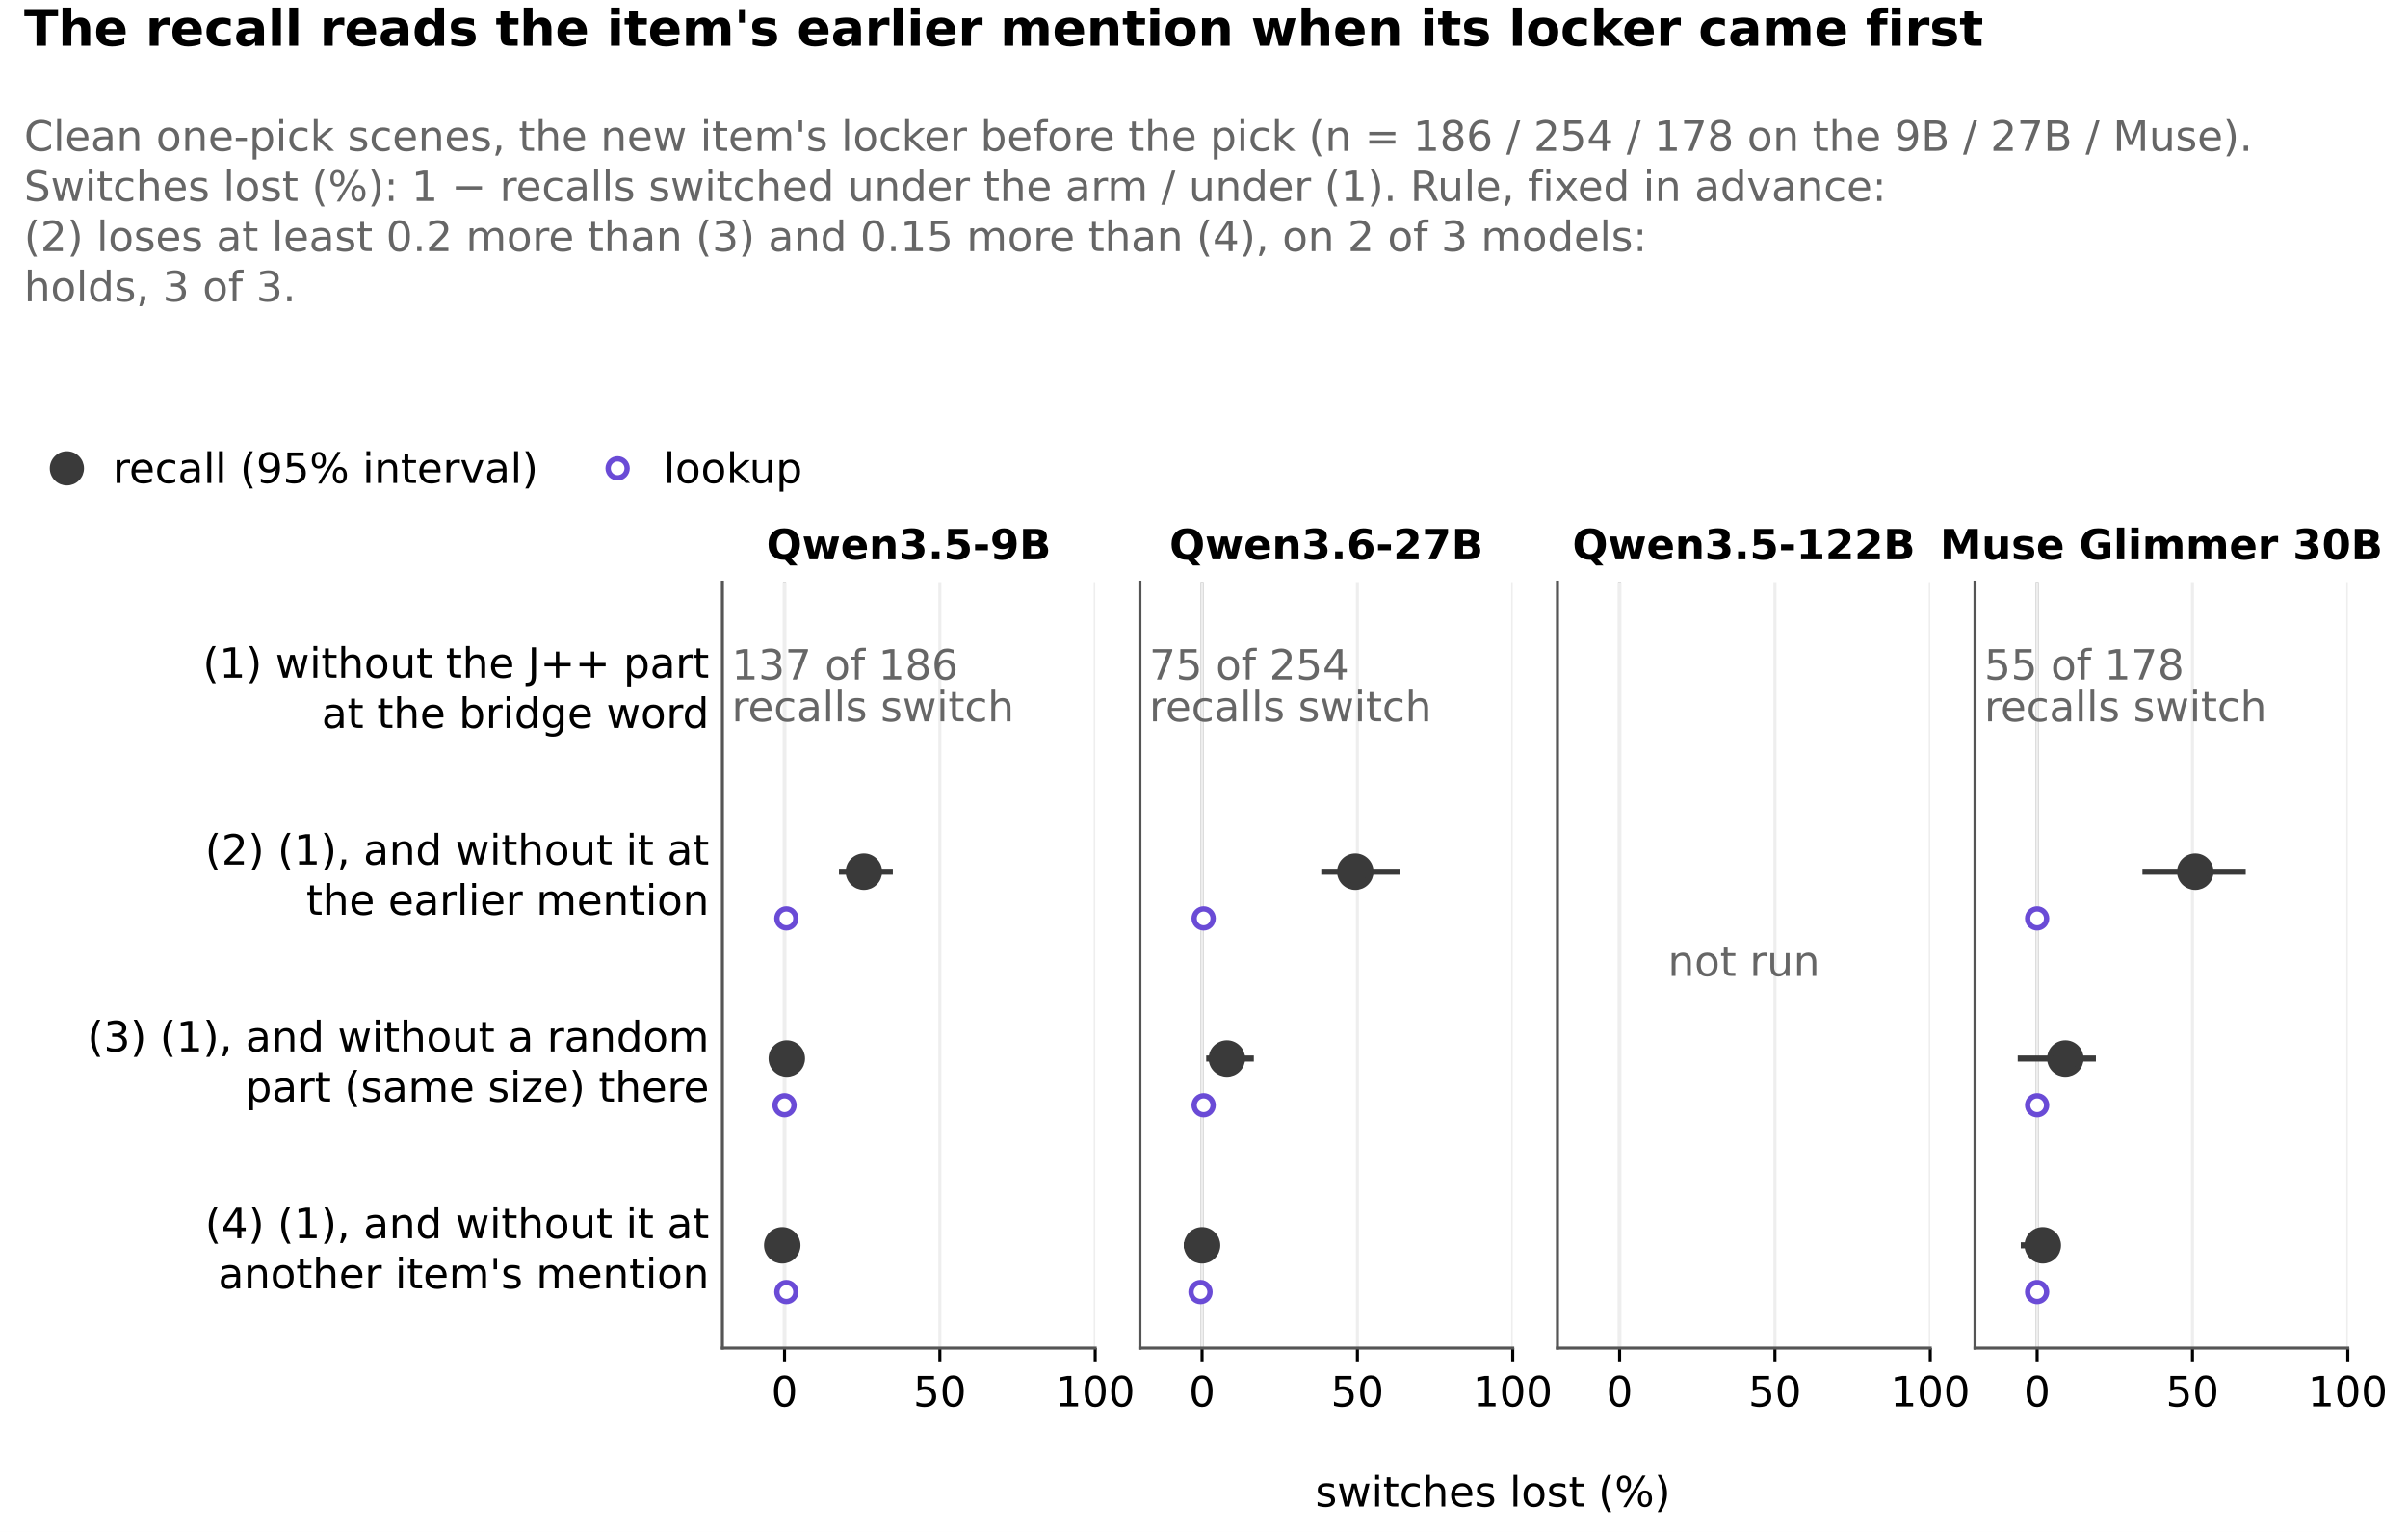
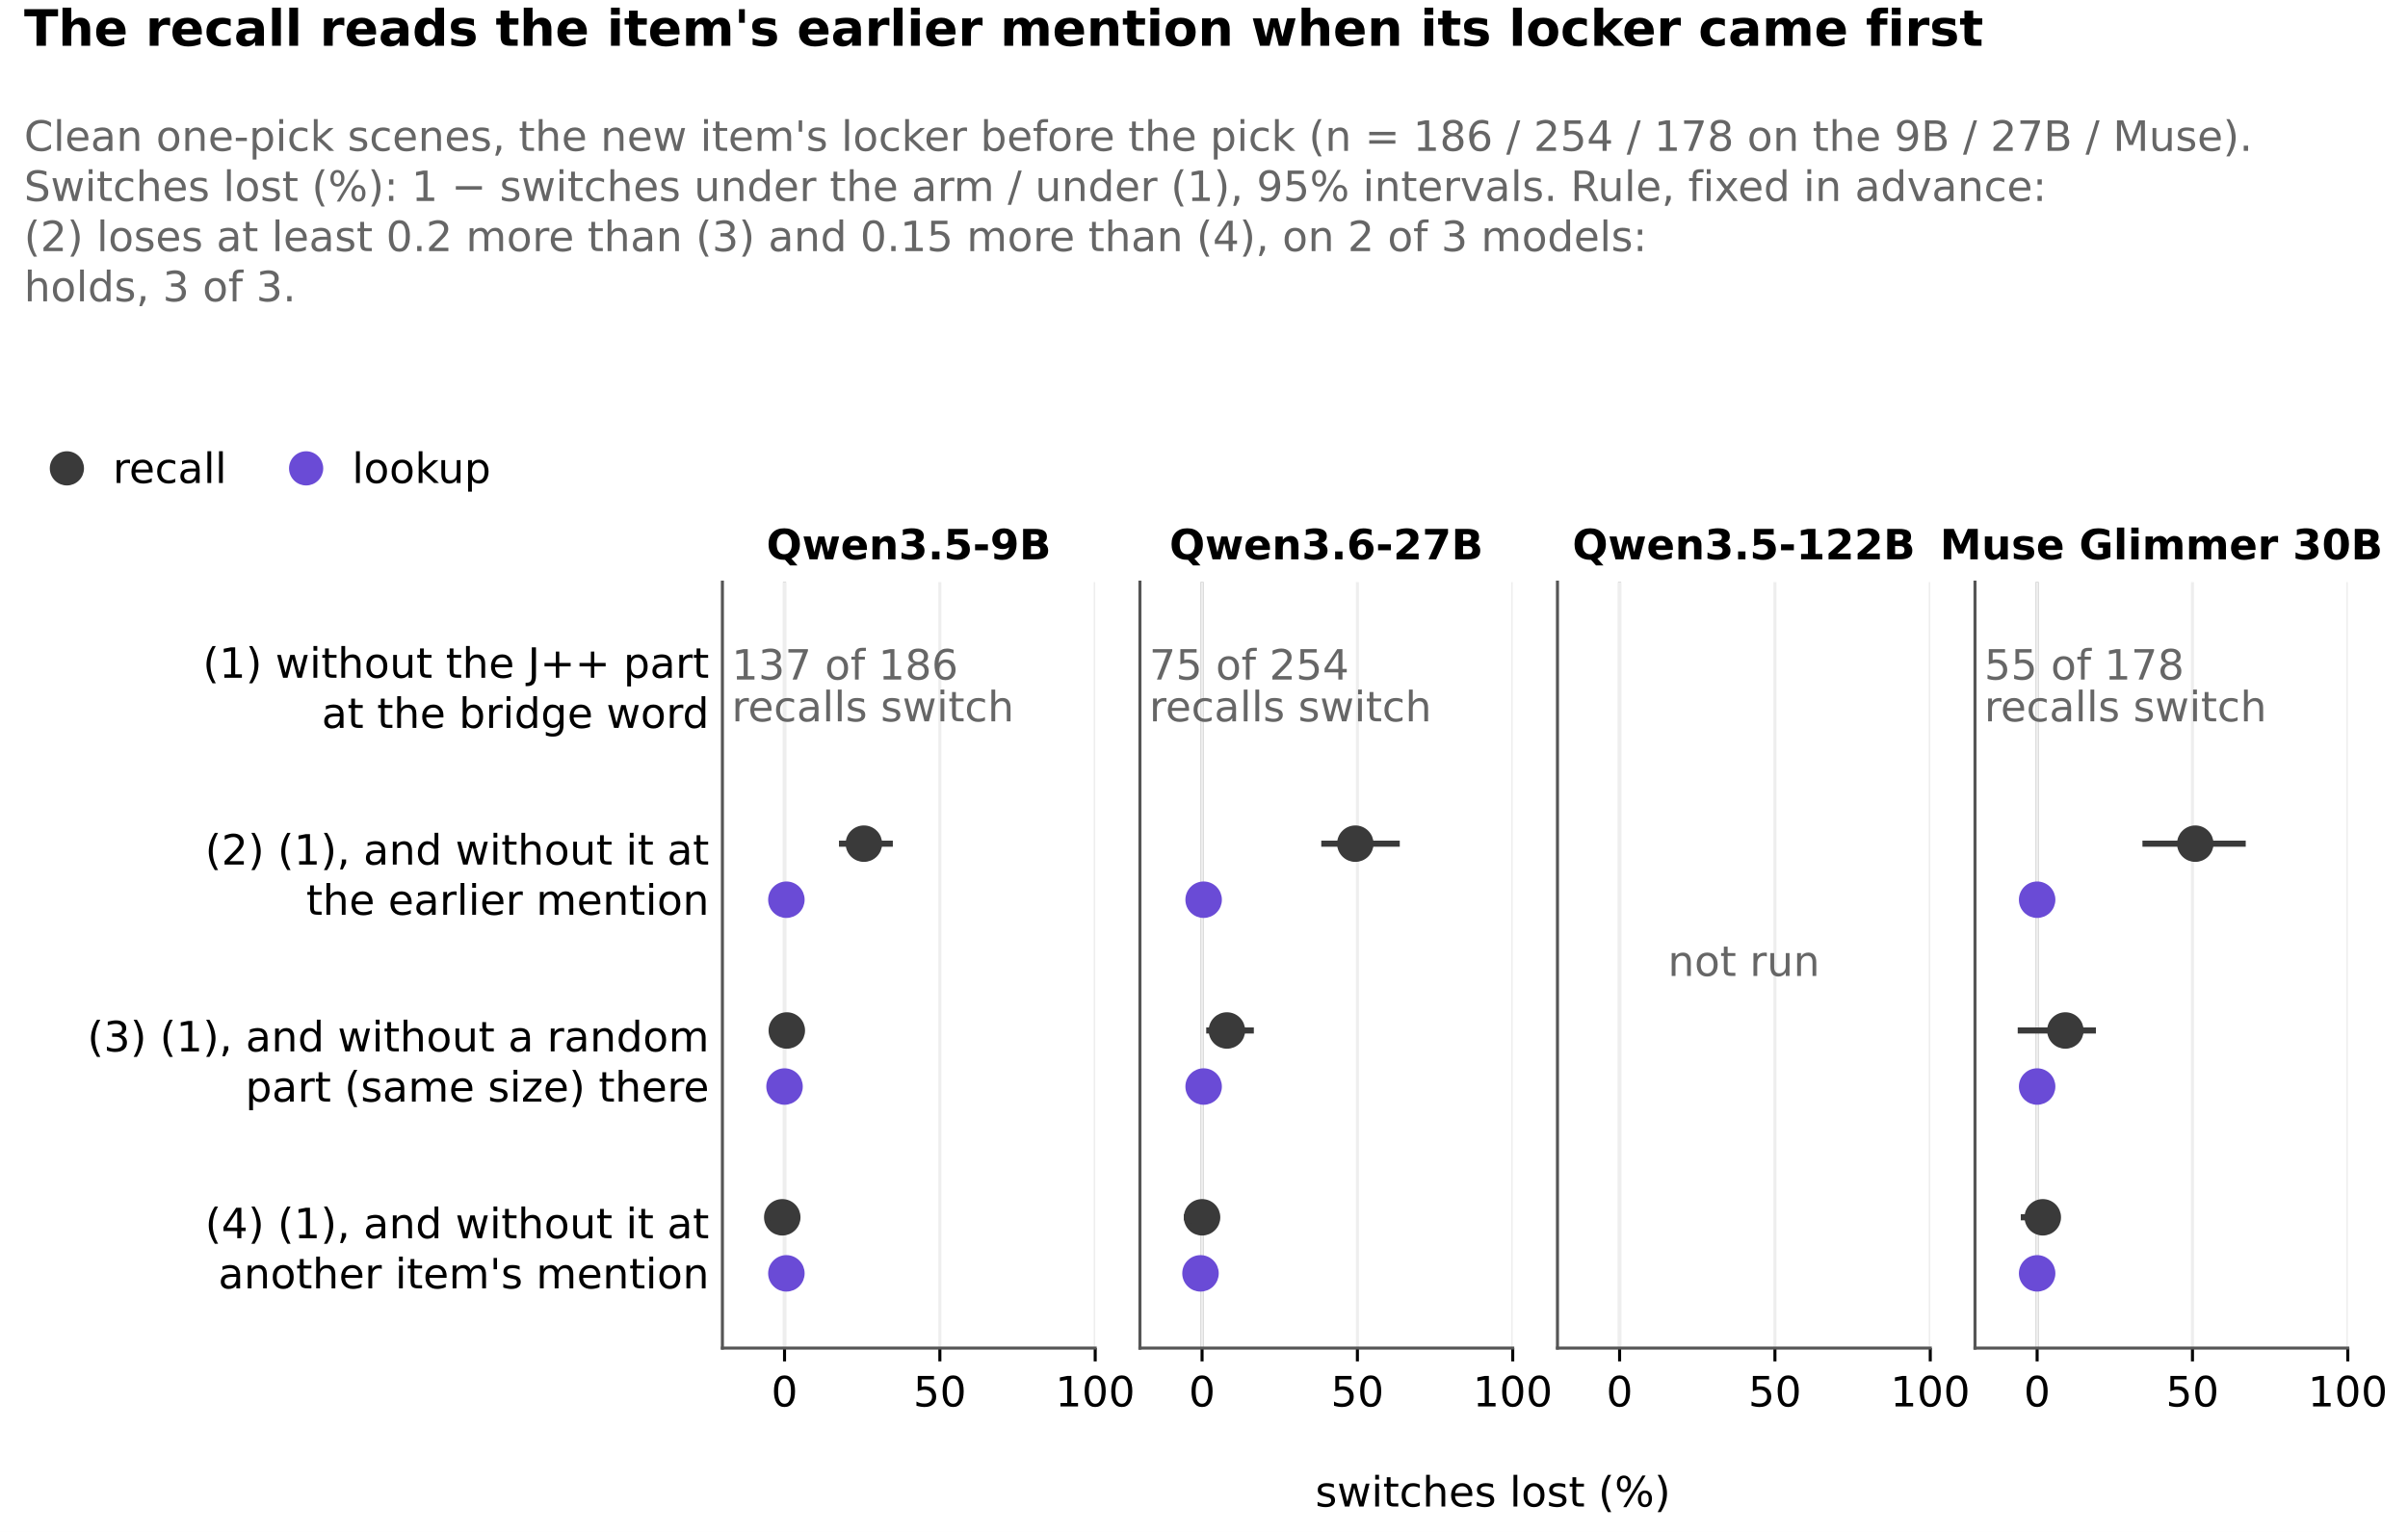
<svg xmlns="http://www.w3.org/2000/svg" xmlns:xlink="http://www.w3.org/1999/xlink" width="633.6pt" height="403.2pt" viewBox="0 0 633.6 403.2" version="1.1">
  <defs>
    <style type="text/css">*{stroke-linejoin: round; stroke-linecap: butt}</style>
  </defs>
  <g id="figure_1">
    <g id="patch_1">
      <path d="M 0 403.2  L 633.6 403.2  L 633.6 0  L 0 0  z " style="fill: #ffffff" />
    </g>
    <g id="axes_1">
      <g id="patch_2">
        <path d="M 190.08 354.816  L 288.172 354.816  L 288.172 153.216  L 190.08 153.216  z " style="fill: #ffffff" />
      </g>
      <g id="line2d_1">
-         <path d="M 206.429 354.816  L 206.429 153.216  " clip-path="url(#p79b263c182)" style="fill: none; stroke: #999999; stroke-width: 0.8; stroke-linecap: square" />
+         <path d="M 206.429 354.816  L 206.429 153.216  " clip-path="url(#p7fa51495d9)" style="fill: none; stroke: #999999; stroke-width: 0.8; stroke-linecap: square" />
      </g>
      <g id="matplotlib.axis_1">
        <g id="xtick_1">
          <g id="line2d_2">
-             <path d="M 206.429 354.816  L 206.429 153.216  " clip-path="url(#p79b263c182)" style="fill: none; stroke: #eeeeee; stroke-width: 0.8; stroke-linecap: square" />
+             <path d="M 206.429 354.816  L 206.429 153.216  " clip-path="url(#p7fa51495d9)" style="fill: none; stroke: #eeeeee; stroke-width: 0.8; stroke-linecap: square" />
          </g>
          <g id="line2d_3">
            <defs>
-               <path id="m16f4125dc4" d="M 0 0  L 0 3.5  " style="stroke: #000000; stroke-width: 0.8" />
+               <path id="ma370a65453" d="M 0 0  L 0 3.5  " style="stroke: #000000; stroke-width: 0.8" />
            </defs>
            <g>
-               <use xlink:href="#m16f4125dc4" x="206.429" y="354.816" style="stroke: #000000; stroke-width: 0.8" />
+               <use xlink:href="#ma370a65453" x="206.429" y="354.816" style="stroke: #000000; stroke-width: 0.8" />
            </g>
          </g>
          <g id="text_1">
            <text style="font-size: 11px; font-family: 'DejaVu Sans'; text-anchor: middle" x="206.429" y="370.173" transform="rotate(-0 206.4286 370.1734)">0</text>
          </g>
        </g>
        <g id="xtick_2">
          <g id="line2d_4">
-             <path d="M 247.3 354.816  L 247.3 153.216  " clip-path="url(#p79b263c182)" style="fill: none; stroke: #eeeeee; stroke-width: 0.8; stroke-linecap: square" />
+             <path d="M 247.3 354.816  L 247.3 153.216  " clip-path="url(#p7fa51495d9)" style="fill: none; stroke: #eeeeee; stroke-width: 0.8; stroke-linecap: square" />
          </g>
          <g id="line2d_5">
            <g>
-               <use xlink:href="#m16f4125dc4" x="247.3" y="354.816" style="stroke: #000000; stroke-width: 0.8" />
+               <use xlink:href="#ma370a65453" x="247.3" y="354.816" style="stroke: #000000; stroke-width: 0.8" />
            </g>
          </g>
          <g id="text_2">
            <text style="font-size: 11px; font-family: 'DejaVu Sans'; text-anchor: middle" x="247.3" y="370.173" transform="rotate(-0 247.3002 370.1734)">50</text>
          </g>
        </g>
        <g id="xtick_3">
          <g id="line2d_6">
-             <path d="M 288.172 354.816  L 288.172 153.216  " clip-path="url(#p79b263c182)" style="fill: none; stroke: #eeeeee; stroke-width: 0.8; stroke-linecap: square" />
+             <path d="M 288.172 354.816  L 288.172 153.216  " clip-path="url(#p7fa51495d9)" style="fill: none; stroke: #eeeeee; stroke-width: 0.8; stroke-linecap: square" />
          </g>
          <g id="line2d_7">
            <g>
-               <use xlink:href="#m16f4125dc4" x="288.172" y="354.816" style="stroke: #000000; stroke-width: 0.8" />
+               <use xlink:href="#ma370a65453" x="288.172" y="354.816" style="stroke: #000000; stroke-width: 0.8" />
            </g>
          </g>
          <g id="text_3">
            <text style="font-size: 11px; font-family: 'DejaVu Sans'; text-anchor: middle" x="288.172" y="370.173" transform="rotate(-0 288.1717 370.1734)">100</text>
          </g>
        </g>
      </g>
      <g id="matplotlib.axis_2">
        <g id="ytick_1">
          <g id="line2d_8" />
          <g id="text_4">
            <text style="font-size: 11px; font-family: 'DejaVu Sans'" transform="translate(53.37344 178.3881)">(1) without the J++ part</text>
            <text style="font-size: 11px; font-family: 'DejaVu Sans'" transform="translate(84.65125 191.5911)">at the bridge word</text>
          </g>
        </g>
        <g id="ytick_2">
          <g id="line2d_9" />
          <g id="text_5">
            <text style="font-size: 11px; font-family: 'DejaVu Sans'" transform="translate(53.97328 227.5588)">(2) (1), and without it at</text>
            <text style="font-size: 11px; font-family: 'DejaVu Sans'" transform="translate(80.57781 240.7618)">the earlier mention</text>
          </g>
        </g>
        <g id="ytick_3">
          <g id="line2d_10" />
          <g id="text_6">
            <text style="font-size: 11px; font-family: 'DejaVu Sans'" transform="translate(22.99109 276.7295)">(3) (1), and without a random</text>
            <text style="font-size: 11px; font-family: 'DejaVu Sans'" transform="translate(64.56766 289.9325)">part (same size) there</text>
          </g>
        </g>
        <g id="ytick_4">
          <g id="line2d_11" />
          <g id="text_7">
            <text style="font-size: 11px; font-family: 'DejaVu Sans'" transform="translate(53.97328 325.9003)">(4) (1), and without it at</text>
            <text style="font-size: 11px; font-family: 'DejaVu Sans'" transform="translate(57.44172 339.1033)">another item's mention</text>
          </g>
        </g>
      </g>
      <g id="line2d_12">
-         <path d="M 220.755 229.431  L 234.927 229.431  " clip-path="url(#p79b263c182)" style="fill: none; stroke: #3a3a3a; stroke-width: 1.6" />
+         <path d="M 220.755 222.055  L 234.927 222.055  " clip-path="url(#p7fa51495d9)" style="fill: none; stroke: #3a3a3a; stroke-width: 1.6" />
      </g>
      <g id="line2d_13">
-         <path d="M 204.359 278.601  L 209.752 278.601  " clip-path="url(#p79b263c182)" style="fill: none; stroke: #3a3a3a; stroke-width: 1.6" />
+         <path d="M 206.429 236.806  L 208.108 236.806  " clip-path="url(#p7fa51495d9)" style="fill: none; stroke: #6a4bd6; stroke-width: 1.6" />
      </g>
      <g id="line2d_14">
-         <path d="M 203.509 327.772  L 207.716 327.772  " clip-path="url(#p79b263c182)" style="fill: none; stroke: #3a3a3a; stroke-width: 1.6" />
+         <path d="M 204.359 271.226  L 209.752 271.226  " clip-path="url(#p7fa51495d9)" style="fill: none; stroke: #3a3a3a; stroke-width: 1.6" />
+       </g>
+       <g id="line2d_15">
+         <path d="M 206.429 285.977  L 206.429 285.977  " clip-path="url(#p7fa51495d9)" style="fill: none; stroke: #6a4bd6; stroke-width: 1.6" />
+       </g>
+       <g id="line2d_16">
+         <path d="M 203.509 320.396  L 207.716 320.396  " clip-path="url(#p7fa51495d9)" style="fill: none; stroke: #3a3a3a; stroke-width: 1.6" />
+       </g>
+       <g id="line2d_17">
+         <path d="M 206.429 335.148  L 208.105 335.148  " clip-path="url(#p7fa51495d9)" style="fill: none; stroke: #6a4bd6; stroke-width: 1.6" />
      </g>
      <g id="patch_3">
        <path d="M 190.08 354.816  L 190.08 153.216  " style="fill: none; stroke: #555555; stroke-width: 0.8; stroke-linejoin: miter; stroke-linecap: square" />
      </g>
      <g id="patch_4">
        <path d="M 190.08 354.816  L 288.172 354.816  " style="fill: none; stroke: #555555; stroke-width: 0.8; stroke-linejoin: miter; stroke-linecap: square" />
      </g>
      <g id="text_8">
        <text style="font-size: 11px; font-family: 'DejaVu Sans'; fill: #666666" transform="translate(192.5323 178.8608)">137 of 186</text>
        <text style="font-size: 11px; font-family: 'DejaVu Sans'; fill: #666666" transform="translate(192.5323 189.8608)">recalls switch</text>
      </g>
-       <g id="line2d_15">
+       <g id="line2d_18">
        <defs>
-           <path id="m035cfe886b" d="M 0 4  C 1.061 4 2.078 3.579 2.828 2.828  C 3.579 2.078 4 1.061 4 0  C 4 -1.061 3.579 -2.078 2.828 -2.828  C 2.078 -3.579 1.061 -4 0 -4  C -1.061 -4 -2.078 -3.579 -2.828 -2.828  C -3.579 -2.078 -4 -1.061 -4 0  C -4 1.061 -3.579 2.078 -2.828 2.828  C -2.078 3.579 -1.061 4 0 4  z " style="stroke: #3a3a3a; stroke-width: 1.6" />
+           <path id="maa6186ae6b" d="M 0 4  C 1.061 4 2.078 3.579 2.828 2.828  C 3.579 2.078 4 1.061 4 0  C 4 -1.061 3.579 -2.078 2.828 -2.828  C 2.078 -3.579 1.061 -4 0 -4  C -1.061 -4 -2.078 -3.579 -2.828 -2.828  C -3.579 -2.078 -4 -1.061 -4 0  C -4 1.061 -3.579 2.078 -2.828 2.828  C -2.078 3.579 -1.061 4 0 4  z " style="stroke: #3a3a3a; stroke-width: 1.6" />
        </defs>
-         <g clip-path="url(#p79b263c182)">
-           <use xlink:href="#m035cfe886b" x="227.312" y="229.431" style="fill: #3a3a3a; stroke: #3a3a3a; stroke-width: 1.6" />
-         </g>
-       </g>
-       <g id="line2d_16">
+         <g clip-path="url(#p7fa51495d9)">
+           <use xlink:href="#maa6186ae6b" x="227.312" y="222.055" style="fill: #3a3a3a; stroke: #3a3a3a; stroke-width: 1.6" />
+         </g>
+       </g>
+       <g id="line2d_19">
        <defs>
-           <path id="m7348fb84df" d="M 0 2.5  C 0.663 2.5 1.299 2.237 1.768 1.768  C 2.237 1.299 2.5 0.663 2.5 0  C 2.5 -0.663 2.237 -1.299 1.768 -1.768  C 1.299 -2.237 0.663 -2.5 0 -2.5  C -0.663 -2.5 -1.299 -2.237 -1.768 -1.768  C -2.237 -1.299 -2.5 -0.663 -2.5 0  C -2.5 0.663 -2.237 1.299 -1.768 1.768  C -1.299 2.237 -0.663 2.5 0 2.5  z " style="stroke: #6a4bd6; stroke-width: 1.4" />
+           <path id="m1ca66b453c" d="M 0 4  C 1.061 4 2.078 3.579 2.828 2.828  C 3.579 2.078 4 1.061 4 0  C 4 -1.061 3.579 -2.078 2.828 -2.828  C 2.078 -3.579 1.061 -4 0 -4  C -1.061 -4 -2.078 -3.579 -2.828 -2.828  C -3.579 -2.078 -4 -1.061 -4 0  C -4 1.061 -3.579 2.078 -2.828 2.828  C -2.078 3.579 -1.061 4 0 4  z " style="stroke: #6a4bd6; stroke-width: 1.6" />
        </defs>
-         <g clip-path="url(#p79b263c182)">
-           <use xlink:href="#m7348fb84df" x="206.915" y="241.723" style="fill: #ffffff; stroke: #6a4bd6; stroke-width: 1.4" />
-         </g>
-       </g>
-       <g id="line2d_17">
-         <g clip-path="url(#p79b263c182)">
-           <use xlink:href="#m035cfe886b" x="207.025" y="278.601" style="fill: #3a3a3a; stroke: #3a3a3a; stroke-width: 1.6" />
-         </g>
-       </g>
-       <g id="line2d_18">
-         <g clip-path="url(#p79b263c182)">
-           <use xlink:href="#m7348fb84df" x="206.429" y="290.894" style="fill: #ffffff; stroke: #6a4bd6; stroke-width: 1.4" />
-         </g>
-       </g>
-       <g id="line2d_19">
-         <g clip-path="url(#p79b263c182)">
-           <use xlink:href="#m035cfe886b" x="205.832" y="327.772" style="fill: #3a3a3a; stroke: #3a3a3a; stroke-width: 1.6" />
+         <g clip-path="url(#p7fa51495d9)">
+           <use xlink:href="#m1ca66b453c" x="206.915" y="236.806" style="fill: #6a4bd6; stroke: #6a4bd6; stroke-width: 1.6" />
        </g>
      </g>
      <g id="line2d_20">
-         <g clip-path="url(#p79b263c182)">
-           <use xlink:href="#m7348fb84df" x="206.915" y="340.065" style="fill: #ffffff; stroke: #6a4bd6; stroke-width: 1.4" />
+         <g clip-path="url(#p7fa51495d9)">
+           <use xlink:href="#maa6186ae6b" x="207.025" y="271.226" style="fill: #3a3a3a; stroke: #3a3a3a; stroke-width: 1.6" />
+         </g>
+       </g>
+       <g id="line2d_21">
+         <g clip-path="url(#p7fa51495d9)">
+           <use xlink:href="#m1ca66b453c" x="206.429" y="285.977" style="fill: #6a4bd6; stroke: #6a4bd6; stroke-width: 1.6" />
+         </g>
+       </g>
+       <g id="line2d_22">
+         <g clip-path="url(#p7fa51495d9)">
+           <use xlink:href="#maa6186ae6b" x="205.832" y="320.396" style="fill: #3a3a3a; stroke: #3a3a3a; stroke-width: 1.6" />
+         </g>
+       </g>
+       <g id="line2d_23">
+         <g clip-path="url(#p7fa51495d9)">
+           <use xlink:href="#m1ca66b453c" x="206.915" y="335.148" style="fill: #6a4bd6; stroke: #6a4bd6; stroke-width: 1.6" />
        </g>
      </g>
      <g id="text_9">
        <text style="font-weight: 700; font-size: 11px; font-family: 'DejaVu Sans'; text-anchor: middle" x="239.126" y="147.216" transform="rotate(-0 239.1259 147.216)">Qwen3.5-9B</text>
      </g>
    </g>
    <g id="axes_2">
      <g id="patch_5">
        <path d="M 299.943 354.816  L 398.034 354.816  L 398.034 153.216  L 299.943 153.216  z " style="fill: #ffffff" />
      </g>
-       <g id="line2d_21">
-         <path d="M 316.291 354.816  L 316.291 153.216  " clip-path="url(#p79aaac19c6)" style="fill: none; stroke: #999999; stroke-width: 0.8; stroke-linecap: square" />
+       <g id="line2d_24">
+         <path d="M 316.291 354.816  L 316.291 153.216  " clip-path="url(#p38e14f50fd)" style="fill: none; stroke: #999999; stroke-width: 0.8; stroke-linecap: square" />
      </g>
      <g id="matplotlib.axis_3">
        <g id="xtick_4">
-           <g id="line2d_22">
-             <path d="M 316.291 354.816  L 316.291 153.216  " clip-path="url(#p79aaac19c6)" style="fill: none; stroke: #eeeeee; stroke-width: 0.8; stroke-linecap: square" />
-           </g>
-           <g id="line2d_23">
-             <g>
-               <use xlink:href="#m16f4125dc4" x="316.291" y="354.816" style="stroke: #000000; stroke-width: 0.8" />
+           <g id="line2d_25">
+             <path d="M 316.291 354.816  L 316.291 153.216  " clip-path="url(#p38e14f50fd)" style="fill: none; stroke: #eeeeee; stroke-width: 0.8; stroke-linecap: square" />
+           </g>
+           <g id="line2d_26">
+             <g>
+               <use xlink:href="#ma370a65453" x="316.291" y="354.816" style="stroke: #000000; stroke-width: 0.8" />
            </g>
          </g>
          <g id="text_10">
            <text style="font-size: 11px; font-family: 'DejaVu Sans'; text-anchor: middle" x="316.291" y="370.173" transform="rotate(-0 316.2914 370.1734)">0</text>
          </g>
        </g>
        <g id="xtick_5">
-           <g id="line2d_24">
-             <path d="M 357.163 354.816  L 357.163 153.216  " clip-path="url(#p79aaac19c6)" style="fill: none; stroke: #eeeeee; stroke-width: 0.8; stroke-linecap: square" />
-           </g>
-           <g id="line2d_25">
-             <g>
-               <use xlink:href="#m16f4125dc4" x="357.163" y="354.816" style="stroke: #000000; stroke-width: 0.8" />
+           <g id="line2d_27">
+             <path d="M 357.163 354.816  L 357.163 153.216  " clip-path="url(#p38e14f50fd)" style="fill: none; stroke: #eeeeee; stroke-width: 0.8; stroke-linecap: square" />
+           </g>
+           <g id="line2d_28">
+             <g>
+               <use xlink:href="#ma370a65453" x="357.163" y="354.816" style="stroke: #000000; stroke-width: 0.8" />
            </g>
          </g>
          <g id="text_11">
            <text style="font-size: 11px; font-family: 'DejaVu Sans'; text-anchor: middle" x="357.163" y="370.173" transform="rotate(-0 357.1629 370.1734)">50</text>
          </g>
        </g>
        <g id="xtick_6">
-           <g id="line2d_26">
-             <path d="M 398.034 354.816  L 398.034 153.216  " clip-path="url(#p79aaac19c6)" style="fill: none; stroke: #eeeeee; stroke-width: 0.8; stroke-linecap: square" />
-           </g>
-           <g id="line2d_27">
-             <g>
-               <use xlink:href="#m16f4125dc4" x="398.034" y="354.816" style="stroke: #000000; stroke-width: 0.8" />
+           <g id="line2d_29">
+             <path d="M 398.034 354.816  L 398.034 153.216  " clip-path="url(#p38e14f50fd)" style="fill: none; stroke: #eeeeee; stroke-width: 0.8; stroke-linecap: square" />
+           </g>
+           <g id="line2d_30">
+             <g>
+               <use xlink:href="#ma370a65453" x="398.034" y="354.816" style="stroke: #000000; stroke-width: 0.8" />
            </g>
          </g>
          <g id="text_12">
            <text style="font-size: 11px; font-family: 'DejaVu Sans'; text-anchor: middle" x="398.034" y="370.173" transform="rotate(-0 398.0345 370.1734)">100</text>
          </g>
        </g>
      </g>
      <g id="matplotlib.axis_4">
        <g id="ytick_5">
-           <g id="line2d_28" />
+           <g id="line2d_31" />
        </g>
        <g id="ytick_6">
-           <g id="line2d_29" />
+           <g id="line2d_32" />
        </g>
        <g id="ytick_7">
-           <g id="line2d_30" />
+           <g id="line2d_33" />
        </g>
        <g id="ytick_8">
-           <g id="line2d_31" />
-         </g>
-       </g>
-       <g id="line2d_32">
-         <path d="M 347.658 229.431  L 368.31 229.431  " clip-path="url(#p79aaac19c6)" style="fill: none; stroke: #3a3a3a; stroke-width: 1.6" />
-       </g>
-       <g id="line2d_33">
-         <path d="M 317.381 278.601  L 329.915 278.601  " clip-path="url(#p79aaac19c6)" style="fill: none; stroke: #3a3a3a; stroke-width: 1.6" />
-       </g>
-       <g id="line2d_34">
-         <path d="M 311.483 327.772  L 320.833 327.772  " clip-path="url(#p79aaac19c6)" style="fill: none; stroke: #3a3a3a; stroke-width: 1.6" />
+           <g id="line2d_34" />
+         </g>
+       </g>
+       <g id="line2d_35">
+         <path d="M 347.658 222.055  L 368.31 222.055  " clip-path="url(#p38e14f50fd)" style="fill: none; stroke: #3a3a3a; stroke-width: 1.6" />
+       </g>
+       <g id="line2d_36">
+         <path d="M 316.291 236.806  L 317.639 236.806  " clip-path="url(#p38e14f50fd)" style="fill: none; stroke: #6a4bd6; stroke-width: 1.6" />
+       </g>
+       <g id="line2d_37">
+         <path d="M 317.381 271.226  L 329.915 271.226  " clip-path="url(#p38e14f50fd)" style="fill: none; stroke: #3a3a3a; stroke-width: 1.6" />
+       </g>
+       <g id="line2d_38">
+         <path d="M 316.291 285.977  L 317.639 285.977  " clip-path="url(#p38e14f50fd)" style="fill: none; stroke: #6a4bd6; stroke-width: 1.6" />
+       </g>
+       <g id="line2d_39">
+         <path d="M 311.483 320.396  L 320.833 320.396  " clip-path="url(#p38e14f50fd)" style="fill: none; stroke: #3a3a3a; stroke-width: 1.6" />
+       </g>
+       <g id="line2d_40">
+         <path d="M 314.906 335.148  L 316.291 335.148  " clip-path="url(#p38e14f50fd)" style="fill: none; stroke: #6a4bd6; stroke-width: 1.6" />
      </g>
      <g id="patch_6">
        <path d="M 299.943 354.816  L 299.943 153.216  " style="fill: none; stroke: #555555; stroke-width: 0.8; stroke-linejoin: miter; stroke-linecap: square" />
      </g>
      <g id="patch_7">
        <path d="M 299.943 354.816  L 398.034 354.816  " style="fill: none; stroke: #555555; stroke-width: 0.8; stroke-linejoin: miter; stroke-linecap: square" />
      </g>
      <g id="text_13">
        <text style="font-size: 11px; font-family: 'DejaVu Sans'; fill: #666666" transform="translate(302.395 178.8608)">75 of 254</text>
        <text style="font-size: 11px; font-family: 'DejaVu Sans'; fill: #666666" transform="translate(302.395 189.8608)">recalls switch</text>
      </g>
-       <g id="line2d_35">
-         <g clip-path="url(#p79aaac19c6)">
-           <use xlink:href="#m035cfe886b" x="356.618" y="229.431" style="fill: #3a3a3a; stroke: #3a3a3a; stroke-width: 1.6" />
-         </g>
-       </g>
-       <g id="line2d_36">
-         <g clip-path="url(#p79aaac19c6)">
-           <use xlink:href="#m7348fb84df" x="316.704" y="241.723" style="fill: #ffffff; stroke: #6a4bd6; stroke-width: 1.4" />
-         </g>
-       </g>
-       <g id="line2d_37">
-         <g clip-path="url(#p79aaac19c6)">
-           <use xlink:href="#m035cfe886b" x="322.831" y="278.601" style="fill: #3a3a3a; stroke: #3a3a3a; stroke-width: 1.6" />
-         </g>
-       </g>
-       <g id="line2d_38">
-         <g clip-path="url(#p79aaac19c6)">
-           <use xlink:href="#m7348fb84df" x="316.704" y="290.894" style="fill: #ffffff; stroke: #6a4bd6; stroke-width: 1.4" />
-         </g>
-       </g>
-       <g id="line2d_39">
-         <g clip-path="url(#p79aaac19c6)">
-           <use xlink:href="#m035cfe886b" x="316.291" y="327.772" style="fill: #3a3a3a; stroke: #3a3a3a; stroke-width: 1.6" />
-         </g>
-       </g>
-       <g id="line2d_40">
-         <g clip-path="url(#p79aaac19c6)">
-           <use xlink:href="#m7348fb84df" x="315.879" y="340.065" style="fill: #ffffff; stroke: #6a4bd6; stroke-width: 1.4" />
+       <g id="line2d_41">
+         <g clip-path="url(#p38e14f50fd)">
+           <use xlink:href="#maa6186ae6b" x="356.618" y="222.055" style="fill: #3a3a3a; stroke: #3a3a3a; stroke-width: 1.6" />
+         </g>
+       </g>
+       <g id="line2d_42">
+         <g clip-path="url(#p38e14f50fd)">
+           <use xlink:href="#m1ca66b453c" x="316.704" y="236.806" style="fill: #6a4bd6; stroke: #6a4bd6; stroke-width: 1.6" />
+         </g>
+       </g>
+       <g id="line2d_43">
+         <g clip-path="url(#p38e14f50fd)">
+           <use xlink:href="#maa6186ae6b" x="322.831" y="271.226" style="fill: #3a3a3a; stroke: #3a3a3a; stroke-width: 1.6" />
+         </g>
+       </g>
+       <g id="line2d_44">
+         <g clip-path="url(#p38e14f50fd)">
+           <use xlink:href="#m1ca66b453c" x="316.704" y="285.977" style="fill: #6a4bd6; stroke: #6a4bd6; stroke-width: 1.6" />
+         </g>
+       </g>
+       <g id="line2d_45">
+         <g clip-path="url(#p38e14f50fd)">
+           <use xlink:href="#maa6186ae6b" x="316.291" y="320.396" style="fill: #3a3a3a; stroke: #3a3a3a; stroke-width: 1.6" />
+         </g>
+       </g>
+       <g id="line2d_46">
+         <g clip-path="url(#p38e14f50fd)">
+           <use xlink:href="#m1ca66b453c" x="315.879" y="335.148" style="fill: #6a4bd6; stroke: #6a4bd6; stroke-width: 1.6" />
        </g>
      </g>
      <g id="text_14">
        <text style="font-weight: 700; font-size: 11px; font-family: 'DejaVu Sans'; text-anchor: middle" x="348.989" y="147.216" transform="rotate(-0 348.9886 147.216)">Qwen3.6-27B</text>
      </g>
    </g>
    <g id="axes_3">
      <g id="patch_8">
        <path d="M 409.806 354.816  L 507.897 354.816  L 507.897 153.216  L 409.806 153.216  z " style="fill: #ffffff" />
      </g>
-       <g id="line2d_41">
-         <path d="M 426.154 354.816  L 426.154 153.216  " clip-path="url(#pa755598f15)" style="fill: none; stroke: #999999; stroke-width: 0.8; stroke-linecap: square" />
+       <g id="line2d_47">
+         <path d="M 426.154 354.816  L 426.154 153.216  " clip-path="url(#p2623d91e7e)" style="fill: none; stroke: #999999; stroke-width: 0.8; stroke-linecap: square" />
      </g>
      <g id="matplotlib.axis_5">
        <g id="xtick_7">
-           <g id="line2d_42">
-             <path d="M 426.154 354.816  L 426.154 153.216  " clip-path="url(#pa755598f15)" style="fill: none; stroke: #eeeeee; stroke-width: 0.8; stroke-linecap: square" />
-           </g>
-           <g id="line2d_43">
-             <g>
-               <use xlink:href="#m16f4125dc4" x="426.154" y="354.816" style="stroke: #000000; stroke-width: 0.8" />
+           <g id="line2d_48">
+             <path d="M 426.154 354.816  L 426.154 153.216  " clip-path="url(#p2623d91e7e)" style="fill: none; stroke: #eeeeee; stroke-width: 0.8; stroke-linecap: square" />
+           </g>
+           <g id="line2d_49">
+             <g>
+               <use xlink:href="#ma370a65453" x="426.154" y="354.816" style="stroke: #000000; stroke-width: 0.8" />
            </g>
          </g>
          <g id="text_15">
            <text style="font-size: 11px; font-family: 'DejaVu Sans'; text-anchor: middle" x="426.154" y="370.173" transform="rotate(-0 426.1541 370.1734)">0</text>
          </g>
        </g>
        <g id="xtick_8">
-           <g id="line2d_44">
-             <path d="M 467.026 354.816  L 467.026 153.216  " clip-path="url(#pa755598f15)" style="fill: none; stroke: #eeeeee; stroke-width: 0.8; stroke-linecap: square" />
-           </g>
-           <g id="line2d_45">
-             <g>
-               <use xlink:href="#m16f4125dc4" x="467.026" y="354.816" style="stroke: #000000; stroke-width: 0.8" />
+           <g id="line2d_50">
+             <path d="M 467.026 354.816  L 467.026 153.216  " clip-path="url(#p2623d91e7e)" style="fill: none; stroke: #eeeeee; stroke-width: 0.8; stroke-linecap: square" />
+           </g>
+           <g id="line2d_51">
+             <g>
+               <use xlink:href="#ma370a65453" x="467.026" y="354.816" style="stroke: #000000; stroke-width: 0.8" />
            </g>
          </g>
          <g id="text_16">
            <text style="font-size: 11px; font-family: 'DejaVu Sans'; text-anchor: middle" x="467.026" y="370.173" transform="rotate(-0 467.0257 370.1734)">50</text>
          </g>
        </g>
        <g id="xtick_9">
-           <g id="line2d_46">
-             <path d="M 507.897 354.816  L 507.897 153.216  " clip-path="url(#pa755598f15)" style="fill: none; stroke: #eeeeee; stroke-width: 0.8; stroke-linecap: square" />
-           </g>
-           <g id="line2d_47">
-             <g>
-               <use xlink:href="#m16f4125dc4" x="507.897" y="354.816" style="stroke: #000000; stroke-width: 0.8" />
+           <g id="line2d_52">
+             <path d="M 507.897 354.816  L 507.897 153.216  " clip-path="url(#p2623d91e7e)" style="fill: none; stroke: #eeeeee; stroke-width: 0.8; stroke-linecap: square" />
+           </g>
+           <g id="line2d_53">
+             <g>
+               <use xlink:href="#ma370a65453" x="507.897" y="354.816" style="stroke: #000000; stroke-width: 0.8" />
            </g>
          </g>
          <g id="text_17">
            <text style="font-size: 11px; font-family: 'DejaVu Sans'; text-anchor: middle" x="507.897" y="370.173" transform="rotate(-0 507.8972 370.1734)">100</text>
          </g>
        </g>
      </g>
      <g id="matplotlib.axis_6">
        <g id="ytick_9">
-           <g id="line2d_48" />
+           <g id="line2d_54" />
        </g>
        <g id="ytick_10">
-           <g id="line2d_49" />
+           <g id="line2d_55" />
        </g>
        <g id="ytick_11">
-           <g id="line2d_50" />
+           <g id="line2d_56" />
        </g>
        <g id="ytick_12">
-           <g id="line2d_51" />
+           <g id="line2d_57" />
        </g>
      </g>
      <g id="patch_9">
        <path d="M 409.806 354.816  L 409.806 153.216  " style="fill: none; stroke: #555555; stroke-width: 0.8; stroke-linejoin: miter; stroke-linecap: square" />
      </g>
      <g id="patch_10">
        <path d="M 409.806 354.816  L 507.897 354.816  " style="fill: none; stroke: #555555; stroke-width: 0.8; stroke-linejoin: miter; stroke-linecap: square" />
      </g>
      <g id="text_18">
        <text style="font-size: 11px; font-family: 'DejaVu Sans'; text-anchor: middle; fill: #666666" x="458.851" y="256.873" transform="rotate(-0 458.8514 256.8734)">not run</text>
      </g>
      <g id="text_19">
        <text style="font-weight: 700; font-size: 11px; font-family: 'DejaVu Sans'; text-anchor: middle" x="458.851" y="147.216" transform="rotate(-0 458.8514 147.216)">Qwen3.5-122B</text>
      </g>
    </g>
    <g id="axes_4">
      <g id="patch_11">
        <path d="M 519.668 354.816  L 617.76 354.816  L 617.76 153.216  L 519.668 153.216  z " style="fill: #ffffff" />
      </g>
-       <g id="line2d_52">
-         <path d="M 536.017 354.816  L 536.017 153.216  " clip-path="url(#p51112a12d7)" style="fill: none; stroke: #999999; stroke-width: 0.8; stroke-linecap: square" />
+       <g id="line2d_58">
+         <path d="M 536.017 354.816  L 536.017 153.216  " clip-path="url(#p5709b39745)" style="fill: none; stroke: #999999; stroke-width: 0.8; stroke-linecap: square" />
      </g>
      <g id="matplotlib.axis_7">
        <g id="xtick_10">
-           <g id="line2d_53">
-             <path d="M 536.017 354.816  L 536.017 153.216  " clip-path="url(#p51112a12d7)" style="fill: none; stroke: #eeeeee; stroke-width: 0.8; stroke-linecap: square" />
-           </g>
-           <g id="line2d_54">
-             <g>
-               <use xlink:href="#m16f4125dc4" x="536.017" y="354.816" style="stroke: #000000; stroke-width: 0.8" />
+           <g id="line2d_59">
+             <path d="M 536.017 354.816  L 536.017 153.216  " clip-path="url(#p5709b39745)" style="fill: none; stroke: #eeeeee; stroke-width: 0.8; stroke-linecap: square" />
+           </g>
+           <g id="line2d_60">
+             <g>
+               <use xlink:href="#ma370a65453" x="536.017" y="354.816" style="stroke: #000000; stroke-width: 0.8" />
            </g>
          </g>
          <g id="text_20">
            <text style="font-size: 11px; font-family: 'DejaVu Sans'; text-anchor: middle" x="536.017" y="370.173" transform="rotate(-0 536.0169 370.1734)">0</text>
          </g>
        </g>
        <g id="xtick_11">
-           <g id="line2d_55">
-             <path d="M 576.888 354.816  L 576.888 153.216  " clip-path="url(#p51112a12d7)" style="fill: none; stroke: #eeeeee; stroke-width: 0.8; stroke-linecap: square" />
-           </g>
-           <g id="line2d_56">
-             <g>
-               <use xlink:href="#m16f4125dc4" x="576.888" y="354.816" style="stroke: #000000; stroke-width: 0.8" />
+           <g id="line2d_61">
+             <path d="M 576.888 354.816  L 576.888 153.216  " clip-path="url(#p5709b39745)" style="fill: none; stroke: #eeeeee; stroke-width: 0.8; stroke-linecap: square" />
+           </g>
+           <g id="line2d_62">
+             <g>
+               <use xlink:href="#ma370a65453" x="576.888" y="354.816" style="stroke: #000000; stroke-width: 0.8" />
            </g>
          </g>
          <g id="text_21">
            <text style="font-size: 11px; font-family: 'DejaVu Sans'; text-anchor: middle" x="576.888" y="370.173" transform="rotate(-0 576.8884 370.1734)">50</text>
          </g>
        </g>
        <g id="xtick_12">
-           <g id="line2d_57">
-             <path d="M 617.76 354.816  L 617.76 153.216  " clip-path="url(#p51112a12d7)" style="fill: none; stroke: #eeeeee; stroke-width: 0.8; stroke-linecap: square" />
-           </g>
-           <g id="line2d_58">
-             <g>
-               <use xlink:href="#m16f4125dc4" x="617.76" y="354.816" style="stroke: #000000; stroke-width: 0.8" />
+           <g id="line2d_63">
+             <path d="M 617.76 354.816  L 617.76 153.216  " clip-path="url(#p5709b39745)" style="fill: none; stroke: #eeeeee; stroke-width: 0.8; stroke-linecap: square" />
+           </g>
+           <g id="line2d_64">
+             <g>
+               <use xlink:href="#ma370a65453" x="617.76" y="354.816" style="stroke: #000000; stroke-width: 0.8" />
            </g>
          </g>
          <g id="text_22">
            <text style="font-size: 11px; font-family: 'DejaVu Sans'; text-anchor: middle" x="617.76" y="370.173" transform="rotate(-0 617.76 370.1734)">100</text>
          </g>
        </g>
      </g>
      <g id="matplotlib.axis_8">
        <g id="ytick_13">
-           <g id="line2d_59" />
+           <g id="line2d_65" />
        </g>
        <g id="ytick_14">
-           <g id="line2d_60" />
+           <g id="line2d_66" />
        </g>
        <g id="ytick_15">
-           <g id="line2d_61" />
+           <g id="line2d_67" />
        </g>
        <g id="ytick_16">
-           <g id="line2d_62" />
-         </g>
-       </g>
-       <g id="line2d_63">
-         <path d="M 563.726 229.431  L 590.902 229.431  " clip-path="url(#p51112a12d7)" style="fill: none; stroke: #3a3a3a; stroke-width: 1.6" />
-       </g>
-       <g id="line2d_64">
-         <path d="M 530.908 278.601  L 551.482 278.601  " clip-path="url(#p51112a12d7)" style="fill: none; stroke: #3a3a3a; stroke-width: 1.6" />
-       </g>
-       <g id="line2d_65">
-         <path d="M 531.713 327.772  L 541.466 327.772  " clip-path="url(#p51112a12d7)" style="fill: none; stroke: #3a3a3a; stroke-width: 1.6" />
+           <g id="line2d_68" />
+         </g>
+       </g>
+       <g id="line2d_69">
+         <path d="M 563.726 222.055  L 590.902 222.055  " clip-path="url(#p5709b39745)" style="fill: none; stroke: #3a3a3a; stroke-width: 1.6" />
+       </g>
+       <g id="line2d_70">
+         <path d="M 536.017 236.806  L 536.017 236.806  " clip-path="url(#p5709b39745)" style="fill: none; stroke: #6a4bd6; stroke-width: 1.6" />
+       </g>
+       <g id="line2d_71">
+         <path d="M 530.908 271.226  L 551.482 271.226  " clip-path="url(#p5709b39745)" style="fill: none; stroke: #3a3a3a; stroke-width: 1.6" />
+       </g>
+       <g id="line2d_72">
+         <path d="M 536.017 285.977  L 536.017 285.977  " clip-path="url(#p5709b39745)" style="fill: none; stroke: #6a4bd6; stroke-width: 1.6" />
+       </g>
+       <g id="line2d_73">
+         <path d="M 531.713 320.396  L 541.466 320.396  " clip-path="url(#p5709b39745)" style="fill: none; stroke: #3a3a3a; stroke-width: 1.6" />
+       </g>
+       <g id="line2d_74">
+         <path d="M 536.017 335.148  L 536.017 335.148  " clip-path="url(#p5709b39745)" style="fill: none; stroke: #6a4bd6; stroke-width: 1.6" />
      </g>
      <g id="patch_12">
        <path d="M 519.668 354.816  L 519.668 153.216  " style="fill: none; stroke: #555555; stroke-width: 0.8; stroke-linejoin: miter; stroke-linecap: square" />
      </g>
      <g id="patch_13">
        <path d="M 519.668 354.816  L 617.76 354.816  " style="fill: none; stroke: #555555; stroke-width: 0.8; stroke-linejoin: miter; stroke-linecap: square" />
      </g>
      <g id="text_23">
        <text style="font-size: 11px; font-family: 'DejaVu Sans'; fill: #666666" transform="translate(522.1205 178.8608)">55 of 178</text>
        <text style="font-size: 11px; font-family: 'DejaVu Sans'; fill: #666666" transform="translate(522.1205 189.8608)">recalls switch</text>
      </g>
-       <g id="line2d_66">
-         <g clip-path="url(#p51112a12d7)">
-           <use xlink:href="#m035cfe886b" x="577.632" y="229.431" style="fill: #3a3a3a; stroke: #3a3a3a; stroke-width: 1.6" />
-         </g>
-       </g>
-       <g id="line2d_67">
-         <g clip-path="url(#p51112a12d7)">
-           <use xlink:href="#m7348fb84df" x="536.017" y="241.723" style="fill: #ffffff; stroke: #6a4bd6; stroke-width: 1.4" />
-         </g>
-       </g>
-       <g id="line2d_68">
-         <g clip-path="url(#p51112a12d7)">
-           <use xlink:href="#m035cfe886b" x="543.448" y="278.601" style="fill: #3a3a3a; stroke: #3a3a3a; stroke-width: 1.6" />
-         </g>
-       </g>
-       <g id="line2d_69">
-         <g clip-path="url(#p51112a12d7)">
-           <use xlink:href="#m7348fb84df" x="536.017" y="290.894" style="fill: #ffffff; stroke: #6a4bd6; stroke-width: 1.4" />
-         </g>
-       </g>
-       <g id="line2d_70">
-         <g clip-path="url(#p51112a12d7)">
-           <use xlink:href="#m035cfe886b" x="537.503" y="327.772" style="fill: #3a3a3a; stroke: #3a3a3a; stroke-width: 1.6" />
-         </g>
-       </g>
-       <g id="line2d_71">
-         <g clip-path="url(#p51112a12d7)">
-           <use xlink:href="#m7348fb84df" x="536.017" y="340.065" style="fill: #ffffff; stroke: #6a4bd6; stroke-width: 1.4" />
+       <g id="line2d_75">
+         <g clip-path="url(#p5709b39745)">
+           <use xlink:href="#maa6186ae6b" x="577.632" y="222.055" style="fill: #3a3a3a; stroke: #3a3a3a; stroke-width: 1.6" />
+         </g>
+       </g>
+       <g id="line2d_76">
+         <g clip-path="url(#p5709b39745)">
+           <use xlink:href="#m1ca66b453c" x="536.017" y="236.806" style="fill: #6a4bd6; stroke: #6a4bd6; stroke-width: 1.6" />
+         </g>
+       </g>
+       <g id="line2d_77">
+         <g clip-path="url(#p5709b39745)">
+           <use xlink:href="#maa6186ae6b" x="543.448" y="271.226" style="fill: #3a3a3a; stroke: #3a3a3a; stroke-width: 1.6" />
+         </g>
+       </g>
+       <g id="line2d_78">
+         <g clip-path="url(#p5709b39745)">
+           <use xlink:href="#m1ca66b453c" x="536.017" y="285.977" style="fill: #6a4bd6; stroke: #6a4bd6; stroke-width: 1.6" />
+         </g>
+       </g>
+       <g id="line2d_79">
+         <g clip-path="url(#p5709b39745)">
+           <use xlink:href="#maa6186ae6b" x="537.503" y="320.396" style="fill: #3a3a3a; stroke: #3a3a3a; stroke-width: 1.6" />
+         </g>
+       </g>
+       <g id="line2d_80">
+         <g clip-path="url(#p5709b39745)">
+           <use xlink:href="#m1ca66b453c" x="536.017" y="335.148" style="fill: #6a4bd6; stroke: #6a4bd6; stroke-width: 1.6" />
        </g>
      </g>
      <g id="text_24">
        <text style="font-weight: 700; font-size: 11px; font-family: 'DejaVu Sans'; text-anchor: middle" x="568.714" y="147.216" transform="rotate(-0 568.7141 147.216)">Muse Glimmer 30B</text>
      </g>
    </g>
    <g id="text_25">
      <text style="font-weight: 700; font-size: 13.2px; font-family: 'DejaVu Sans'; text-anchor: start" x="6.336" y="12.046" transform="rotate(-0 6.336 12.04594)">The recall reads the item's earlier mention when its locker came first</text>
    </g>
    <g id="text_26">
      <text style="font-size: 11px; font-family: 'DejaVu Sans'; fill: #666666" transform="translate(6.336 39.69935)">Clean one-pick scenes, the new item's locker before the pick (n = 186 / 254 / 178 on the 9B / 27B / Muse).</text>
-       <text style="font-size: 11px; font-family: 'DejaVu Sans'; fill: #666666" transform="translate(6.336 52.90236)">Switches lost (%): 1 − recalls switched under the arm / under (1). Rule, fixed in advance:</text>
+       <text style="font-size: 11px; font-family: 'DejaVu Sans'; fill: #666666" transform="translate(6.336 52.90236)">Switches lost (%): 1 − switches under the arm / under (1), 95% intervals. Rule, fixed in advance:</text>
      <text style="font-size: 11px; font-family: 'DejaVu Sans'; fill: #666666" transform="translate(6.336 66.10537)">(2) loses at least 0.2 more than (3) and 0.15 more than (4), on 2 of 3 models:</text>
      <text style="font-size: 11px; font-family: 'DejaVu Sans'; fill: #666666" transform="translate(6.336 79.30838)">holds, 3 of 3.</text>
    </g>
    <g id="text_27">
      <text style="font-size: 11px; font-family: 'DejaVu Sans'; text-anchor: middle" x="392.832" y="396.525" transform="rotate(-0 392.832 396.5254)">switches lost (%)</text>
    </g>
    <g id="legend_1">
-       <g id="line2d_72">
+       <g id="line2d_81">
        <defs>
-           <path id="m3e595b9486" d="M 0 4  C 1.061 4 2.078 3.579 2.828 2.828  C 3.579 2.078 4 1.061 4 0  C 4 -1.061 3.579 -2.078 2.828 -2.828  C 2.078 -3.579 1.061 -4 0 -4  C -1.061 -4 -2.078 -3.579 -2.828 -2.828  C -3.579 -2.078 -4 -1.061 -4 0  C -4 1.061 -3.579 2.078 -2.828 2.828  C -2.078 3.579 -1.061 4 0 4  z " style="stroke: #3a3a3a" />
+           <path id="m50a608ea1a" d="M 0 4  C 1.061 4 2.078 3.579 2.828 2.828  C 3.579 2.078 4 1.061 4 0  C 4 -1.061 3.579 -2.078 2.828 -2.828  C 2.078 -3.579 1.061 -4 0 -4  C -1.061 -4 -2.078 -3.579 -2.828 -2.828  C -3.579 -2.078 -4 -1.061 -4 0  C -4 1.061 -3.579 2.078 -2.828 2.828  C -2.078 3.579 -1.061 4 0 4  z " style="stroke: #3a3a3a" />
        </defs>
        <g>
-           <use xlink:href="#m3e595b9486" x="17.6" y="123.272" style="fill: #3a3a3a; stroke: #3a3a3a" />
+           <use xlink:href="#m50a608ea1a" x="17.6" y="123.272" style="fill: #3a3a3a; stroke: #3a3a3a" />
        </g>
      </g>
      <g id="text_28">
-         <text style="font-size: 11px; font-family: 'DejaVu Sans'; text-anchor: start" x="29.7" y="127.122" transform="rotate(-0 29.7 127.1223)">recall (95% interval)</text>
-       </g>
-       <g id="line2d_73">
+         <text style="font-size: 11px; font-family: 'DejaVu Sans'; text-anchor: start" x="29.7" y="127.122" transform="rotate(-0 29.7 127.1223)">recall</text>
+       </g>
+       <g id="line2d_82">
+         <defs>
+           <path id="mc531e0a838" d="M 0 4  C 1.061 4 2.078 3.579 2.828 2.828  C 3.579 2.078 4 1.061 4 0  C 4 -1.061 3.579 -2.078 2.828 -2.828  C 2.078 -3.579 1.061 -4 0 -4  C -1.061 -4 -2.078 -3.579 -2.828 -2.828  C -3.579 -2.078 -4 -1.061 -4 0  C -4 1.061 -3.579 2.078 -2.828 2.828  C -2.078 3.579 -1.061 4 0 4  z " style="stroke: #6a4bd6" />
+         </defs>
        <g>
-           <use xlink:href="#m7348fb84df" x="162.511" y="123.272" style="fill: #ffffff; stroke: #6a4bd6; stroke-width: 1.4" />
+           <use xlink:href="#mc531e0a838" x="80.549" y="123.272" style="fill: #6a4bd6; stroke: #6a4bd6" />
        </g>
      </g>
      <g id="text_29">
-         <text style="font-size: 11px; font-family: 'DejaVu Sans'; text-anchor: start" x="174.611" y="127.122" transform="rotate(-0 174.6113 127.1223)">lookup</text>
+         <text style="font-size: 11px; font-family: 'DejaVu Sans'; text-anchor: start" x="92.649" y="127.122" transform="rotate(-0 92.64922 127.1223)">lookup</text>
      </g>
    </g>
  </g>
  <defs>
-     <clipPath id="p79b263c182">
+     <clipPath id="p7fa51495d9">
      <rect x="190.08" y="153.216" width="98.092" height="201.6" />
    </clipPath>
-     <clipPath id="p79aaac19c6">
+     <clipPath id="p38e14f50fd">
      <rect x="299.943" y="153.216" width="98.092" height="201.6" />
    </clipPath>
-     <clipPath id="pa755598f15">
+     <clipPath id="p2623d91e7e">
      <rect x="409.806" y="153.216" width="98.092" height="201.6" />
    </clipPath>
-     <clipPath id="p51112a12d7">
+     <clipPath id="p5709b39745">
      <rect x="519.668" y="153.216" width="98.092" height="201.6" />
    </clipPath>
  </defs>
</svg>
